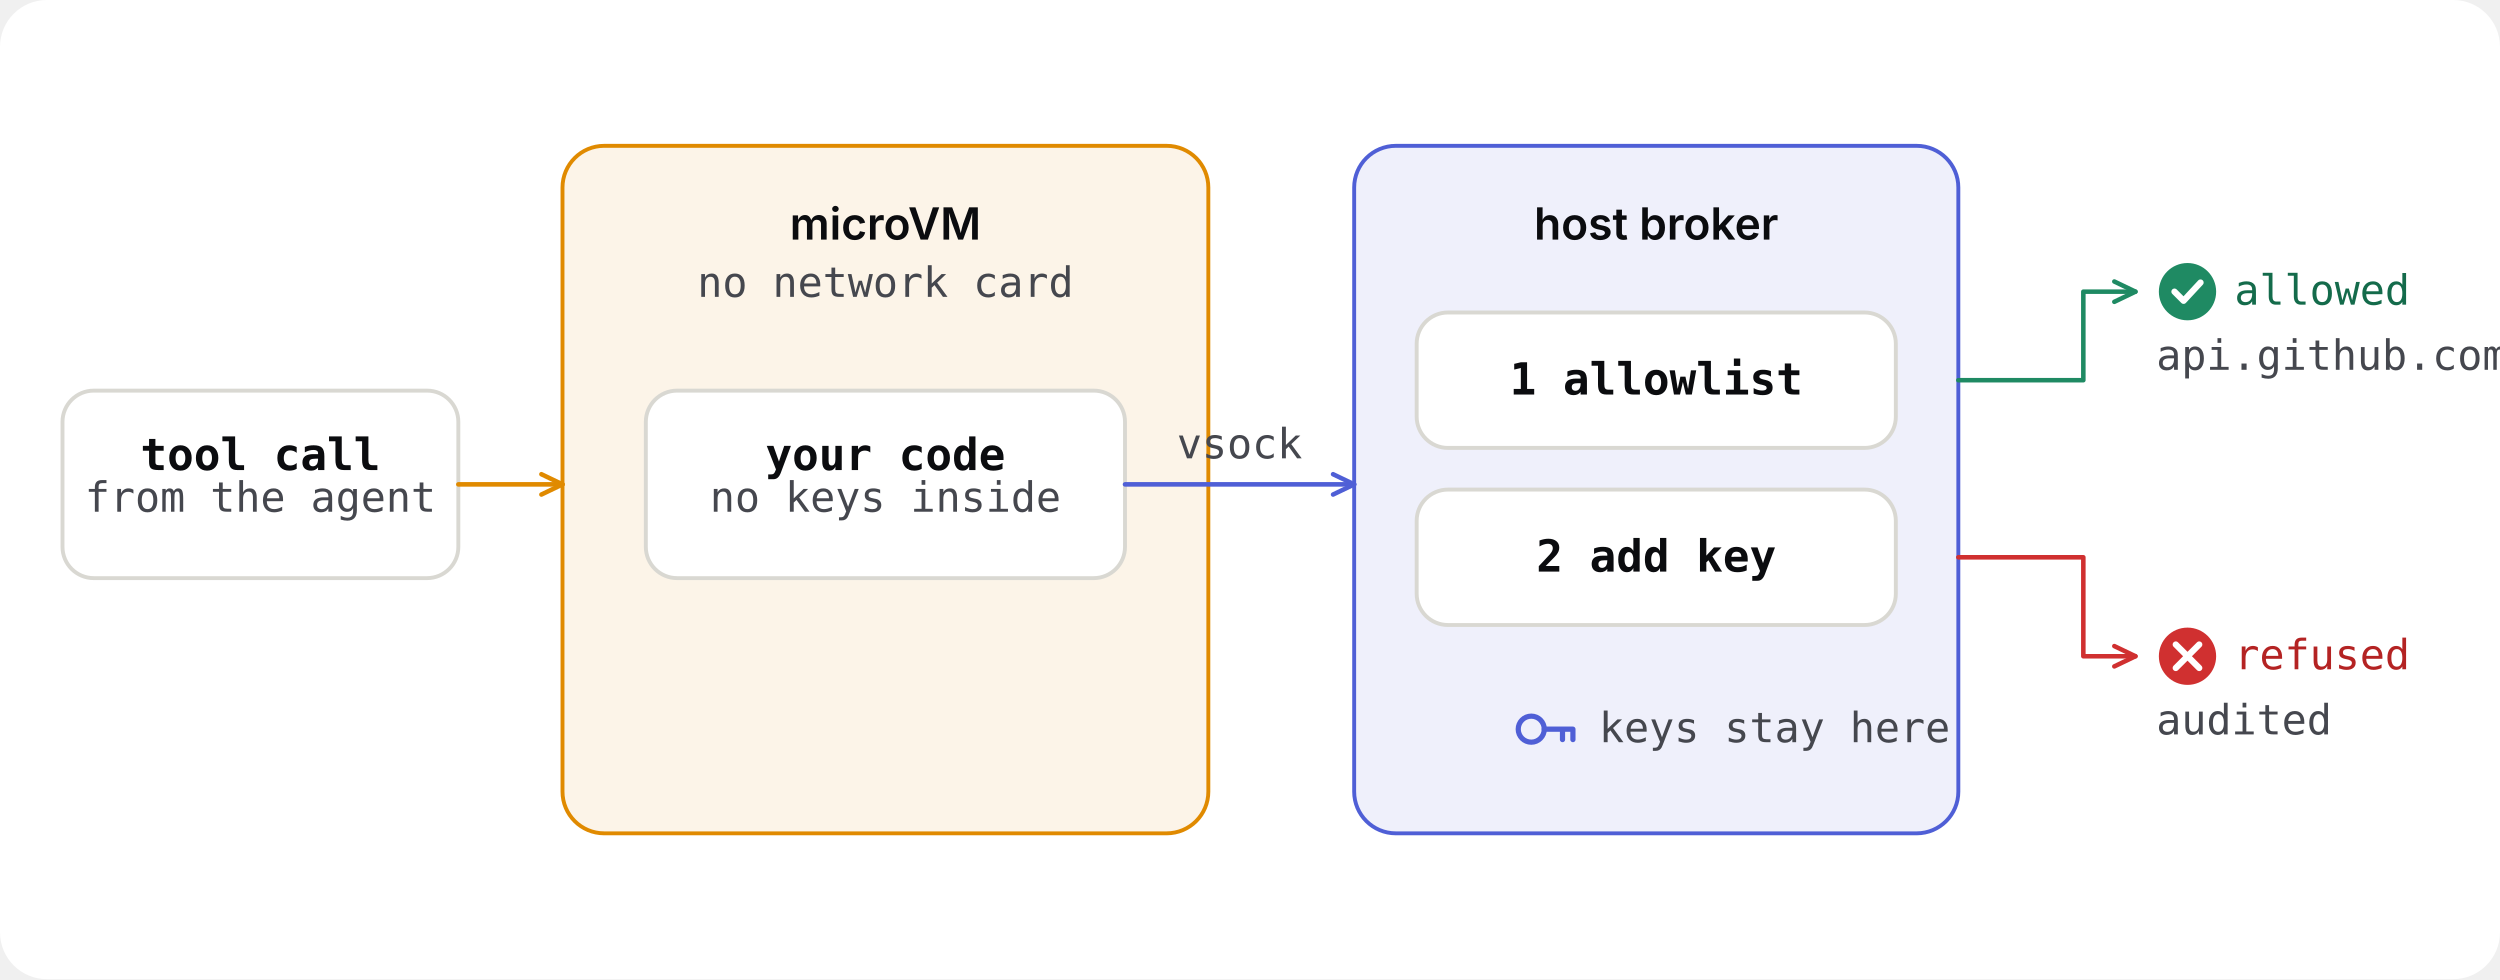
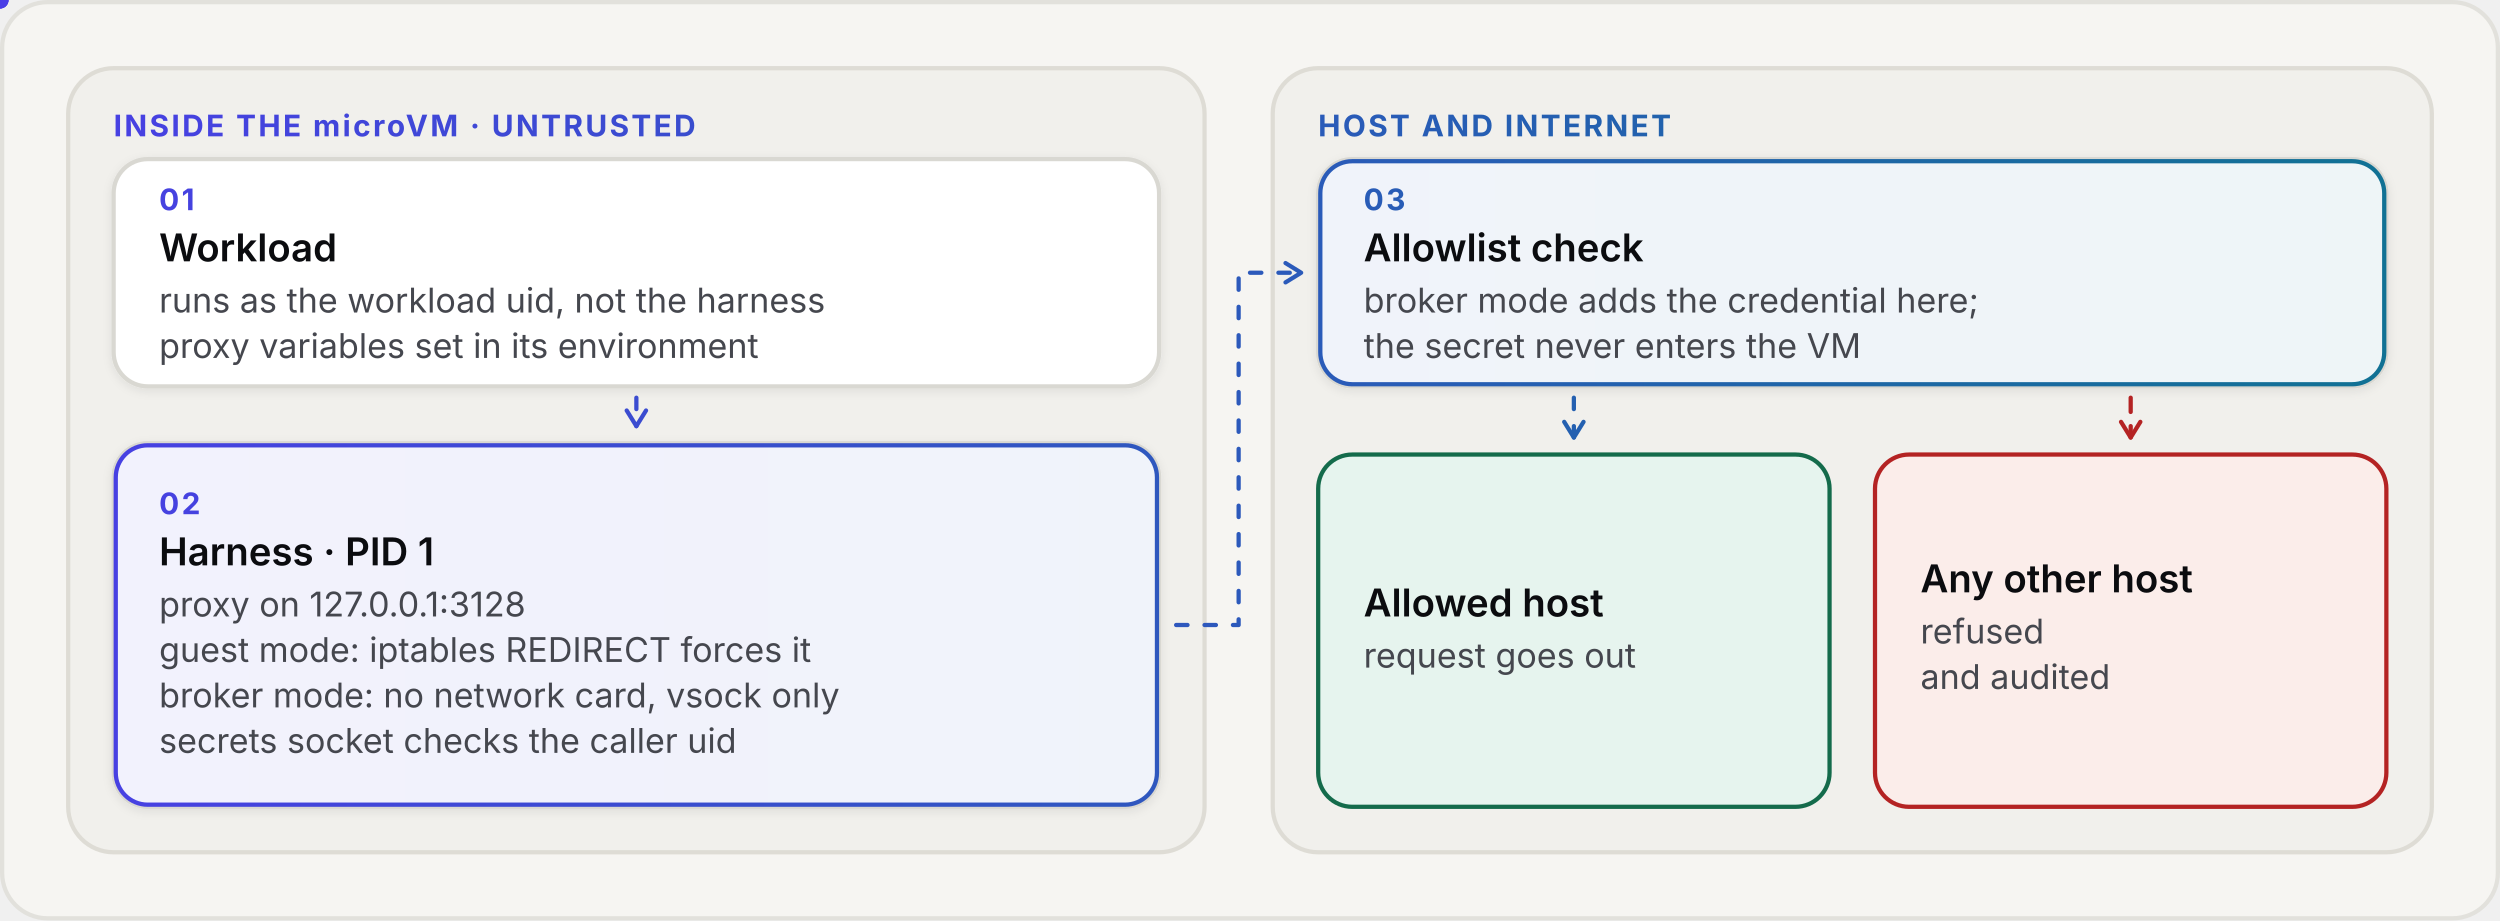
- <svg xmlns="http://www.w3.org/2000/svg" viewBox="0 0 960 376" width="960" height="376" role="img" aria-labelledby="t d">
-   <rect width="960" height="376" rx="18" fill="#ffffff" />
-   <rect x="24" y="150" width="152" height="72" rx="12" fill="#ffffff" stroke="#d9d8d2" stroke-width="1.5" />
-   <text x="100" y="180.5" font-family="'JetBrains Mono', ui-monospace, SFMono-Regular, Menlo, Consolas, monospace" font-size="17" font-weight="600" fill="#0b0c0f" text-anchor="middle">tool call</text>
-   <text x="100" y="196.5" font-family="'JetBrains Mono', ui-monospace, SFMono-Regular, Menlo, Consolas, monospace" font-size="16" font-weight="400" fill="#45474e" text-anchor="middle">from the agent</text>
-   <path d="M176 186 L216 186" fill="none" stroke="#e08a00" stroke-width="1.75" stroke-linecap="round" stroke-linejoin="round" />
-   <path d="M207.9 189.9 L216 186 L207.9 182.1" fill="none" stroke="#e08a00" stroke-width="1.75" stroke-linecap="round" stroke-linejoin="round" />
-   <rect x="216" y="56" width="248" height="264" rx="16" fill="#e08a00" fill-opacity="0.09" stroke="#e08a00" stroke-width="1.5" />
-   <text x="340" y="92" font-family="'Inter Tight', Inter, ui-sans-serif, system-ui, -apple-system, 'Segoe UI', sans-serif" font-size="17" font-weight="600" fill="#0b0c0f" text-anchor="middle">microVM</text>
-   <text x="340" y="114" font-family="'JetBrains Mono', ui-monospace, SFMono-Regular, Menlo, Consolas, monospace" font-size="16" font-weight="400" fill="#45474e" text-anchor="middle">no network card</text>
-   <rect x="248" y="150" width="184" height="72" rx="12" fill="#ffffff" stroke="#d9d8d2" stroke-width="1.5" />
-   <text x="340" y="180.5" font-family="'JetBrains Mono', ui-monospace, SFMono-Regular, Menlo, Consolas, monospace" font-size="17" font-weight="600" fill="#0b0c0f" text-anchor="middle">your code</text>
-   <text x="340" y="196.5" font-family="'JetBrains Mono', ui-monospace, SFMono-Regular, Menlo, Consolas, monospace" font-size="16" font-weight="400" fill="#45474e" text-anchor="middle">no keys inside</text>
-   <path d="M432 186 L520 186" fill="none" stroke="#4f5fd6" stroke-width="1.75" stroke-linecap="round" stroke-linejoin="round" />
-   <path d="M511.9 189.9 L520 186 L511.9 182.1" fill="none" stroke="#4f5fd6" stroke-width="1.75" stroke-linecap="round" stroke-linejoin="round" />
-   <text x="476" y="176" font-family="'JetBrains Mono', ui-monospace, SFMono-Regular, Menlo, Consolas, monospace" font-size="16" font-weight="400" fill="#45474e" text-anchor="middle">vsock</text>
-   <rect x="520" y="56" width="232" height="264" rx="16" fill="#4f5fd6" fill-opacity="0.09" stroke="#4f5fd6" stroke-width="1.5" />
-   <text x="636" y="92" font-family="'Inter Tight', Inter, ui-sans-serif, system-ui, -apple-system, 'Segoe UI', sans-serif" font-size="17" font-weight="600" fill="#0b0c0f" text-anchor="middle">host broker</text>
-   <rect x="544" y="120" width="184" height="52" rx="12" fill="#ffffff" stroke="#d9d8d2" stroke-width="1.5" />
-   <text x="636" y="151.5" font-family="'JetBrains Mono', ui-monospace, SFMono-Regular, Menlo, Consolas, monospace" font-size="17" font-weight="600" fill="#0b0c0f" text-anchor="middle">1 allowlist</text>
-   <rect x="544" y="188" width="184" height="52" rx="12" fill="#ffffff" stroke="#d9d8d2" stroke-width="1.5" />
-   <text x="636" y="219.5" font-family="'JetBrains Mono', ui-monospace, SFMono-Regular, Menlo, Consolas, monospace" font-size="17" font-weight="600" fill="#0b0c0f" text-anchor="middle">2 add key</text>
-   <g fill="none" stroke="#4f5fd6" stroke-width="2" stroke-linecap="round">
-     <circle cx="588" cy="280" r="5" />
-     <path d="M593 280 h11 M600 280 v4 M604 280 v4" />
-   </g>
-   <text x="614" y="285" font-family="'JetBrains Mono', ui-monospace, SFMono-Regular, Menlo, Consolas, monospace" font-size="16" font-weight="400" fill="#45474e" text-anchor="start">keys stay here</text>
-   <path d="M752 146 L800 146 L800 112 L820 112" fill="none" stroke="#1f8a63" stroke-width="1.75" stroke-linecap="round" stroke-linejoin="round" />
-   <path d="M811.9 115.9 L820 112 L811.9 108.1" fill="none" stroke="#1f8a63" stroke-width="1.75" stroke-linecap="round" stroke-linejoin="round" />
-   <path d="M752 214 L800 214 L800 252 L820 252" fill="none" stroke="#d03030" stroke-width="1.75" stroke-linecap="round" stroke-linejoin="round" />
-   <path d="M811.9 255.9 L820 252 L811.9 248.1" fill="none" stroke="#d03030" stroke-width="1.75" stroke-linecap="round" stroke-linejoin="round" />
-   <circle cx="840" cy="112" r="11" fill="#1f8a63" />
-   <path d="M835 112 l3.5 3.5 l6.5 -7" fill="none" stroke="#ffffff" stroke-width="2.4" stroke-linecap="round" stroke-linejoin="round" />
-   <text x="858" y="117" font-family="'JetBrains Mono', ui-monospace, SFMono-Regular, Menlo, Consolas, monospace" font-size="16" font-weight="400" fill="#146b4b" text-anchor="start">allowed</text>
-   <text x="828" y="142" font-family="'JetBrains Mono', ui-monospace, SFMono-Regular, Menlo, Consolas, monospace" font-size="16" font-weight="400" fill="#45474e" text-anchor="start">api.github.com</text>
-   <circle cx="840" cy="252" r="11" fill="#d03030" />
-   <path d="M835.5 247.5 l9 9 M844.5 247.5 l-9 9" stroke="#ffffff" stroke-width="2.4" stroke-linecap="round" />
-   <text x="858" y="257" font-family="'JetBrains Mono', ui-monospace, SFMono-Regular, Menlo, Consolas, monospace" font-size="16" font-weight="400" fill="#b42323" text-anchor="start">refused</text>
-   <text x="828" y="282" font-family="'JetBrains Mono', ui-monospace, SFMono-Regular, Menlo, Consolas, monospace" font-size="16" font-weight="400" fill="#45474e" text-anchor="start">audited</text>
+ <svg xmlns="http://www.w3.org/2000/svg" viewBox="0 0 880 324" width="880" height="324" role="img" aria-labelledby="t d">
+   <style>
+ .cv{fill:#f6f5f2;stroke:#e2e1dc;stroke-width:1.5}
+ .zone{fill:#f1f0ec;stroke:#dedcd5;stroke-width:1.5}
+ .card{fill:#ffffff;stroke:#d9d8d2;stroke-width:1.5}
+ .soft{fill:url(#gs)}.ring{fill:none;stroke:url(#ga);stroke-width:1.5}
+ .ghost{fill:none;stroke:#9a9ca3;stroke-width:1.5;stroke-dasharray:4 4}
+ .chip{fill:#ffffff;stroke:#d9d8d2;stroke-width:1}
+ text{font-family:'Inter Tight','Inter',ui-sans-serif,-apple-system,'Segoe UI',sans-serif}
+ .t{font-size:13.5px;font-weight:600;fill:#0b0c0f}
+ .s{font-size:12px;fill:#45474e}
+ .m{font:11.5px 'JetBrains Mono',ui-monospace,'SF Mono',Menlo,Consolas,monospace;fill:#45474e}
+ .xs{font-size:11px;font-weight:500;fill:#62656d}
+ .k{font-size:10.5px;font-weight:650;letter-spacing:.08em;fill:#62656d}
+ .ka{fill:url(#ga)}
+ .ln,.la{fill:none;stroke-width:1.5;stroke-linecap:round;stroke-linejoin:round}
+ .ln{stroke:#9a9ca3}.la{stroke:url(#ga)}
+ .dash{stroke-dasharray:5 5}
+ .pkt{fill:url(#ga)}
+ .flow{stroke-dasharray:4 6;animation:flow 1.1s linear infinite}
+ @keyframes flow{to{stroke-dashoffset:-20}}
+ @media (prefers-reduced-motion:reduce){.flow{animation:none;stroke-dasharray:none}.pkt{display:none}}
+ </style>
+   <defs>
+     <linearGradient id="ga" gradientUnits="userSpaceOnUse" x1="0" y1="0" x2="880" y2="0">
+       <stop offset="0" stop-color="#4a3ee6" />
+       <stop offset="1" stop-color="#0e7490" />
+     </linearGradient>
+     <linearGradient id="gs" gradientUnits="userSpaceOnUse" x1="0" y1="0" x2="880" y2="0">
+       <stop offset="0" stop-color="#4a3ee6" stop-opacity="0.07" />
+       <stop offset="1" stop-color="#0e7490" stop-opacity="0.07" />
+     </linearGradient>
+     <filter id="sh" x="-10%" y="-10%" width="120%" height="140%">
+       <feDropShadow dx="0" dy="1" stdDeviation="1.6" flood-color="#1a1408" flood-opacity="0.08" />
+     </filter>
+   </defs>
+   <rect class="cv" x=".75" y=".75" width="878.5" height="322.5" rx="16" />
+   <rect class="zone" x="24" y="24" width="400" height="276" rx="16" />
+   <text class="k ka" x="40" y="48">INSIDE THE microVM · UNTRUSTED</text>
+   <rect class="card" x="40" y="56" width="368" height="80" rx="12" filter="url(#sh)" />
+   <text class="k ka" x="56" y="74">01</text>
+   <text class="t" x="56" y="92">Workload</text>
+   <text class="s" x="56" y="110">runs as the workload uid, not the harness</text>
+   <text class="s" x="56" y="126">proxy variables set in its environment</text>
+   <rect class="card" x="40" y="156" width="368" height="128" rx="12" filter="url(#sh)" />
+   <rect class="soft" x="40" y="156" width="368" height="128" rx="12" />
+   <rect class="ring" x="40.75" y="156.75" width="366.5" height="126.5" rx="11.25" />
+   <text class="k ka" x="56" y="181">02</text>
+   <text class="t" x="56" y="199">Harness · PID 1</text>
+   <text class="s" x="56" y="217">proxy on 127.0.0.1:3128</text>
+   <text class="s" x="56" y="233">guest mode: iptables REDIRECT forces it</text>
+   <text class="s" x="56" y="249">broker mode: no network card, vsock only</text>
+   <text class="s" x="56" y="265">secrets socket checks the caller uid</text>
+   <path class="la flow" d="M224 140L224 150" />
+   <path class="la" d="M220.6 144.5L224 150L227.4 144.5" />
+   <circle class="pkt" r="3">
+     <animateMotion dur="2.6s" repeatCount="indefinite" path="M224 140L224 150" />
+   </circle>
+   <rect class="zone" x="448" y="24" width="408" height="276" rx="16" />
+   <text class="k ka" x="464" y="48">HOST AND INTERNET</text>
+   <rect class="card" x="464" y="56" width="376" height="80" rx="12" filter="url(#sh)" />
+   <rect class="soft" x="464" y="56" width="376" height="80" rx="12" />
+   <rect class="ring" x="464.75" y="56.75" width="374.5" height="78.5" rx="11.25" />
+   <text class="k ka" x="480" y="74">03</text>
+   <text class="t" x="480" y="92">Allowlist check</text>
+   <text class="s" x="480" y="110">broker mode adds the credential here;</text>
+   <text class="s" x="480" y="126">the secret never enters the VM</text>
+   <rect x="464" y="160" width="180" height="124" rx="12" fill="#e6f4ee" stroke="#146b4b" stroke-width="1.5" />
+   <text class="t" x="480" y="217">Allowed host</text>
+   <text class="s" x="480" y="235">request goes out</text>
+   <rect x="660" y="160" width="180" height="124" rx="12" fill="#fbedea" stroke="#b42323" stroke-width="1.5" />
+   <text class="t" x="676" y="208.5">Any other host</text>
+   <text class="s" x="676" y="226.5">refused</text>
+   <text class="s" x="676" y="242.5">and audited</text>
+   <path class="la flow" d="M414 220L436 220L436 96L458 96" />
+   <path class="la" d="M452.5 99.4L458 96L452.5 92.6" />
+   <circle class="pkt" r="3">
+     <animateMotion dur="2.6s" repeatCount="indefinite" path="M414 220L436 220L436 96L458 96" />
+   </circle>
+   <path class="la flow" d="M554 140L554 154" />
+   <path class="la" d="M550.6 148.5L554 154L557.4 148.5" />
+   <circle class="pkt" r="3">
+     <animateMotion dur="2.6s" repeatCount="indefinite" path="M554 140L554 154" />
+   </circle>
+   <path class="ln dash" style="stroke:#b42323" d="M750 140L750 154" />
+   <path class="ln" style="stroke:#b42323" d="M746.6 148.5L750 154L753.4 148.5" />
</svg>
